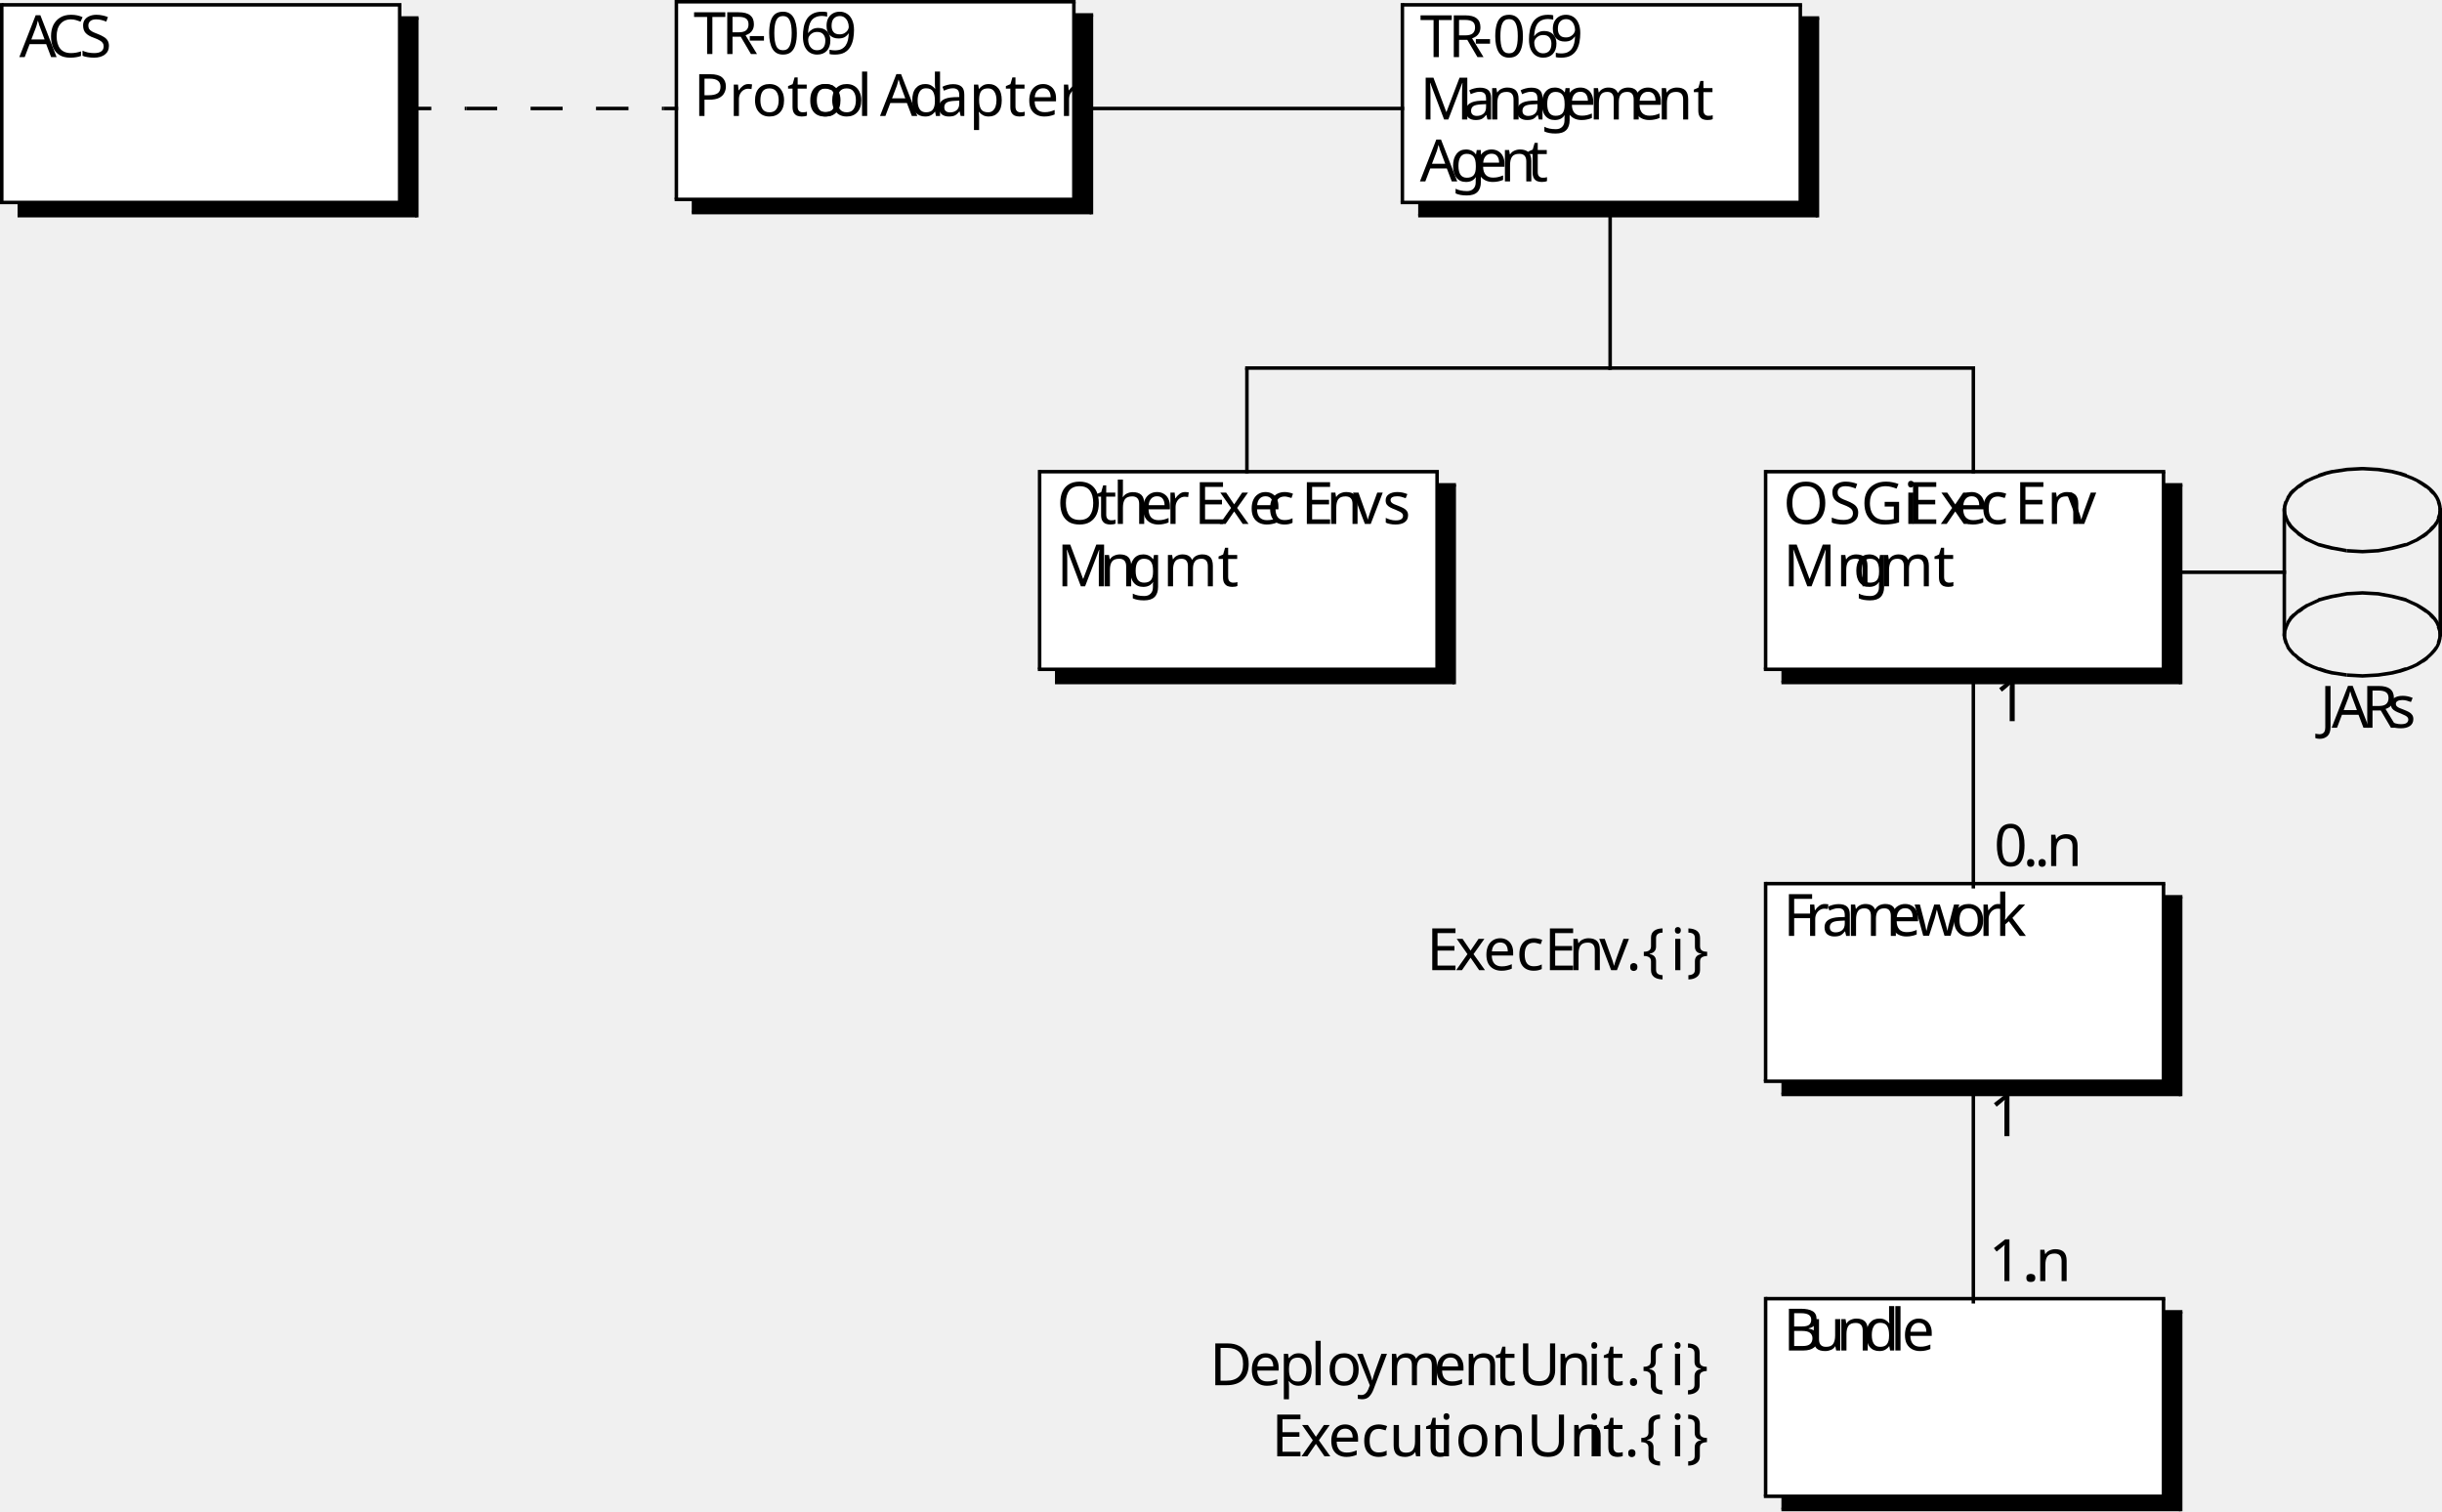
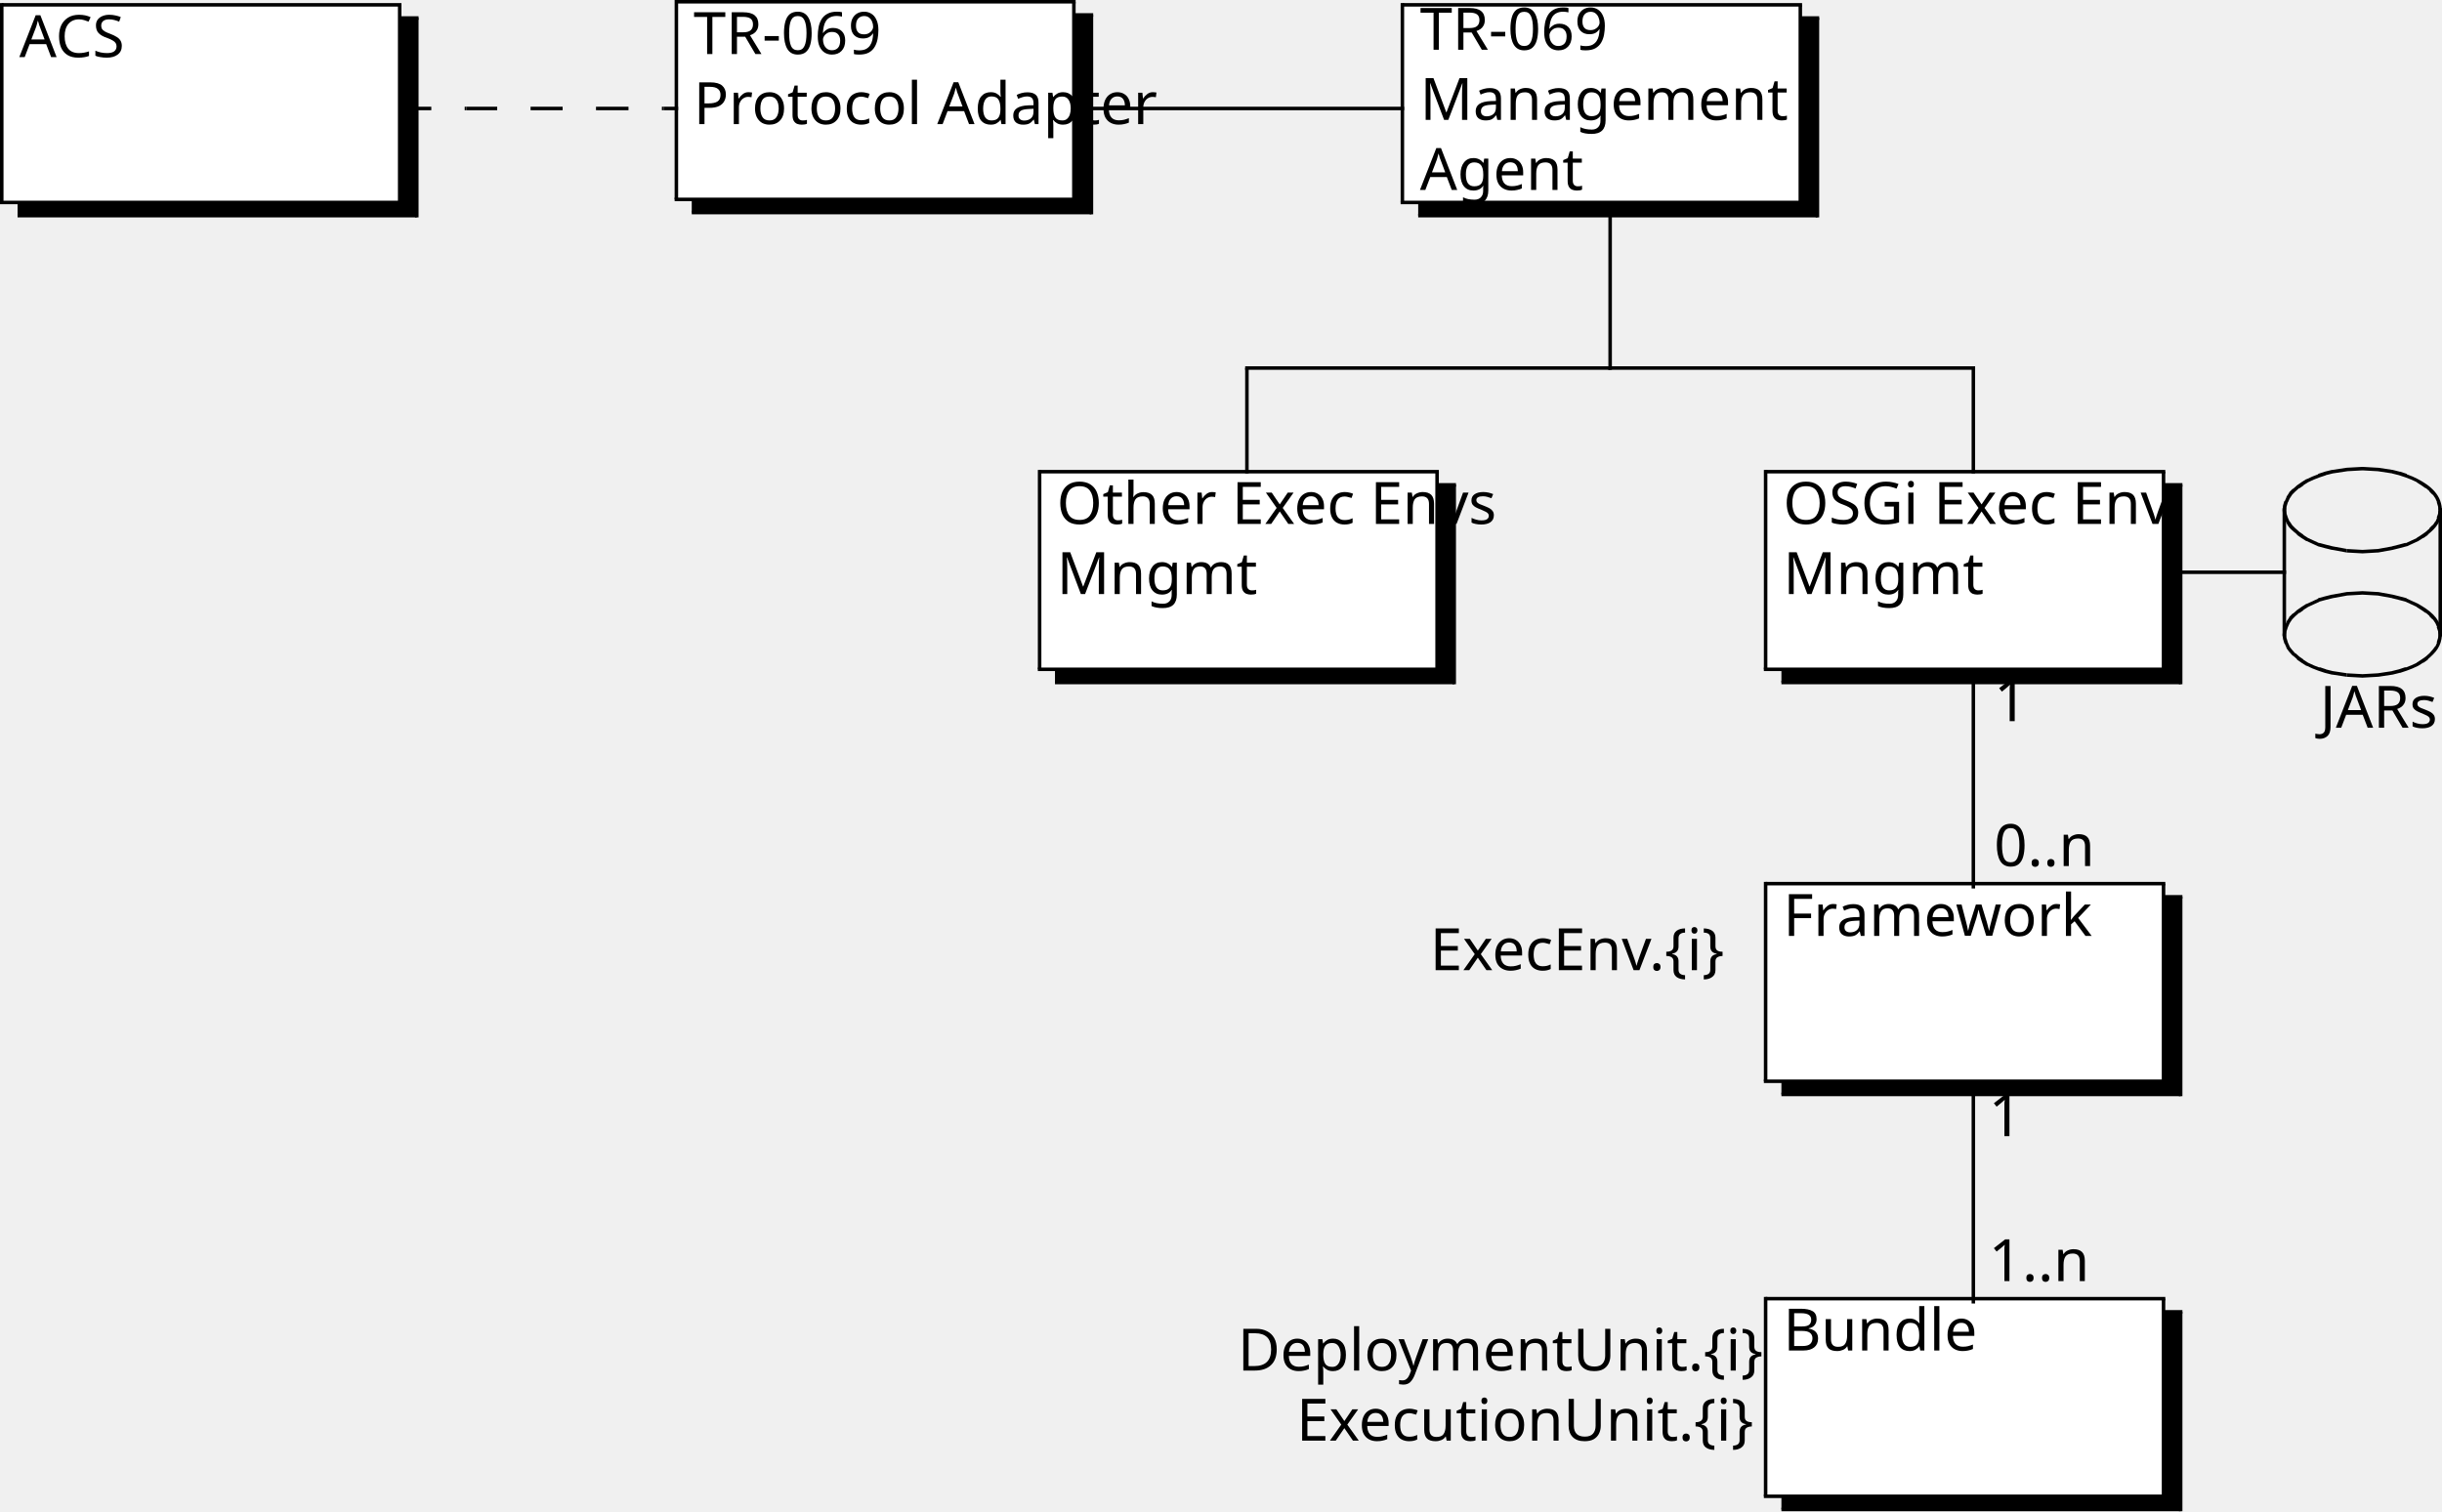
- <svg xmlns="http://www.w3.org/2000/svg" version="1.1" id="Layer_1" x="0px" y="0px" width="333.6px" height="206.46px" viewBox="0 0 333.6 206.46" style="enable-background:new 0 0 333.6 206.46;" xml:space="preserve">
+ <svg xmlns="http://www.w3.org/2000/svg" version="1.1" id="Layer_1" x="0px" y="0px" width="333.6px" height="206.46px" viewBox="0 0 333.6 206.46" enable-background="new 0 0 333.6 206.46" xml:space="preserve">
  <rect x="2.64" y="2.46" width="54.3" height="27" />
  <rect x="2.64" y="2.22" width="54.54" height="0.48" />
  <rect x="56.7" y="2.46" width="0.48" height="27.24" />
  <rect x="2.4" y="29.22" width="54.54" height="0.48" />
  <rect x="2.4" y="2.22" width="0.48" height="27.24" />
-   <rect x="0.24" y="0.66" style="fill:#FFFFFF;" width="54.36" height="27" />
+   <rect x="0.24" y="0.66" fill="#FFFFFF" width="54.36" height="27" />
  <rect x="0.24" y="0.42" width="54.6" height="0.48" />
  <rect x="54.36" y="0.66" width="0.48" height="27.24" />
  <rect y="27.42" width="54.6" height="0.48" />
  <rect y="0.42" width="0.48" height="27.24" />
-   <text transform="matrix(1 0 0 1 2.6396 7.8003)">
-     <tspan x="0" y="0" style="font-family:'ProductusBook'; font-size:7.98;">A</tspan>
-     <tspan x="3.846" y="0" style="font-family:'ProductusBook'; font-size:7.98;">C</tspan>
-     <tspan x="8.228" y="0" style="font-family:'ProductusBook'; font-size:7.98;">S</tspan>
-   </text>
+   <text transform="matrix(1 0 0 1 2.6396 7.8003)" font-family="'ProductusBook'" font-size="7.98">ACS</text>
  <rect x="94.74" y="2.04" width="54.36" height="27" />
  <rect x="94.74" y="1.8" width="54.6" height="0.479" />
  <rect x="148.86" y="2.04" width="0.48" height="27.24" />
  <rect x="94.5" y="28.8" width="54.6" height="0.479" />
  <rect x="94.5" y="1.8" width="0.48" height="27.24" />
-   <rect x="92.4" y="0.24" style="fill:#FFFFFF;" width="54.3" height="27" />
+   <rect x="92.4" y="0.24" fill="#FFFFFF" width="54.3" height="27" />
  <rect x="92.4" width="54.54" height="0.48" />
  <rect x="146.46" y="0.24" width="0.48" height="27.24" />
  <rect x="92.16" y="27" width="54.54" height="0.48" />
  <rect x="92.16" width="0.48" height="27.24" />
-   <text transform="matrix(1 0 0 1 94.7397 7.3799)">
-     <tspan x="0" y="0" style="font-family:'ProductusBook'; font-size:7.98;">T</tspan>
-     <tspan x="3.83" y="0" style="font-family:'ProductusBook'; font-size:7.98;">R</tspan>
-     <tspan x="7.374" y="0" style="font-family:'ProductusBook'; font-size:7.98;">-06</tspan>
-     <tspan x="17.771" y="0" style="font-family:'ProductusBook'; font-size:7.98;">9</tspan>
-   </text>
-   <text transform="matrix(1 0 0 1 94.7397 15.8403)">
-     <tspan x="0" y="0" style="font-family:'ProductusBook'; font-size:7.98;">Proto</tspan>
-     <tspan x="15.513" y="0" style="font-family:'ProductusBook'; font-size:7.98;">c</tspan>
-     <tspan x="18.513" y="0" style="font-family:'ProductusBook'; font-size:7.98;">o</tspan>
-     <tspan x="22.352" y="0" style="font-family:'ProductusBook'; font-size:7.98;">l</tspan>
-     <tspan x="23.916" y="0" style="font-family:'ProductusBook'; font-size:7.98;"> </tspan>
-     <tspan x="25.479" y="0" style="font-family:'ProductusBook'; font-size:7.98;">A</tspan>
-     <tspan x="29.446" y="0" style="font-family:'ProductusBook'; font-size:7.98;">d</tspan>
-     <tspan x="33.165" y="0" style="font-family:'ProductusBook'; font-size:7.98;">apter</tspan>
+   <text transform="matrix(1 0 0 1 94.7397 7.3794)" enable-background="new    ">
+     <tspan x="0" y="0" font-family="'ProductusBook'" font-size="7.98">TR-069</tspan>
+     <tspan x="0" y="9.576" font-family="'ProductusBook'" font-size="7.98">Protocol Adapter</tspan>
  </text>
  <polyline points="193.979,2.46 248.28,2.46 248.28,29.46 193.979,29.46 " />
-   <rect x="193.979" y="2.22" width="54.54" height="0.48" />
+   <rect x="193.979" y="2.22" width="54.539" height="0.48" />
  <rect x="248.04" y="2.46" width="0.479" height="27.24" />
  <rect x="193.74" y="29.22" width="54.54" height="0.48" />
  <rect x="193.74" y="2.22" width="0.479" height="27.24" />
-   <rect x="191.58" y="0.66" style="fill:#FFFFFF;" width="54.359" height="27" />
-   <rect x="191.58" y="0.42" width="54.6" height="0.48" />
+   <rect x="191.58" y="0.66" fill="#FFFFFF" width="54.358" height="27" />
+   <rect x="191.58" y="0.42" width="54.601" height="0.48" />
  <rect x="245.7" y="0.66" width="0.479" height="27.24" />
-   <rect x="191.34" y="27.42" width="54.6" height="0.48" />
+   <rect x="191.34" y="27.42" width="54.601" height="0.48" />
  <rect x="191.34" y="0.42" width="0.479" height="27.24" />
-   <text transform="matrix(1 0 0 1 193.9795 7.8003)">
-     <tspan x="0" y="0" style="font-family:'ProductusBook'; font-size:7.98;">T</tspan>
-     <tspan x="3.838" y="0" style="font-family:'ProductusBook'; font-size:7.98;">R</tspan>
-     <tspan x="7.325" y="0" style="font-family:'ProductusBook'; font-size:7.98;">-06</tspan>
-     <tspan x="17.747" y="0" style="font-family:'ProductusBook'; font-size:7.98;">9</tspan>
-     <tspan x="21.474" y="0" style="font-family:'ProductusBook'; font-size:7.98;"> </tspan>
-   </text>
-   <text transform="matrix(1 0 0 1 193.9795 16.3203)">
-     <tspan x="0" y="0" style="font-family:'ProductusBook'; font-size:7.98;">M</tspan>
-     <tspan x="5.889" y="0" style="font-family:'ProductusBook'; font-size:7.98;">a</tspan>
-     <tspan x="9.192" y="0" style="font-family:'ProductusBook'; font-size:7.98;">n</tspan>
-     <tspan x="12.911" y="0" style="font-family:'ProductusBook'; font-size:7.98;">a</tspan>
-     <tspan x="16.215" y="0" style="font-family:'ProductusBook'; font-size:7.98;">g</tspan>
-     <tspan x="19.583" y="0" style="font-family:'ProductusBook'; font-size:7.98;">e</tspan>
-     <tspan x="23.069" y="0" style="font-family:'ProductusBook'; font-size:7.98;">m</tspan>
-     <tspan x="28.823" y="0" style="font-family:'ProductusBook'; font-size:7.98;">e</tspan>
-     <tspan x="32.358" y="0" style="font-family:'ProductusBook'; font-size:7.98;">nt</tspan>
-   </text>
-   <text transform="matrix(1 0 0 1 193.9795 24.7808)">
-     <tspan x="0" y="0" style="font-family:'ProductusBook'; font-size:7.98;">A</tspan>
-     <tspan x="4.086" y="0" style="font-family:'ProductusBook'; font-size:7.98;">g</tspan>
-     <tspan x="7.453" y="0" style="font-family:'ProductusBook'; font-size:7.98;">e</tspan>
-     <tspan x="10.933" y="0" style="font-family:'ProductusBook'; font-size:7.98;">n</tspan>
-     <tspan x="14.651" y="0" style="font-family:'ProductusBook'; font-size:7.98;">t</tspan>
+   <text transform="matrix(1 0 0 1 193.9795 6.8003)" enable-background="new    ">
+     <tspan x="0" y="0" font-family="'ProductusBook'" font-size="7.98">TR-069</tspan>
+     <tspan x="0" y="9.576" font-family="'ProductusBook'" font-size="7.98">Management</tspan>
+     <tspan x="0" y="19.152" font-family="'ProductusBook'" font-size="7.98">Agent</tspan>
  </text>
  <rect x="144.36" y="66.24" width="54.3" height="27" />
  <rect x="144.36" y="66" width="54.54" height="0.48" />
  <rect x="198.42" y="66.24" width="0.479" height="27.24" />
  <rect x="144.12" y="93" width="54.541" height="0.48" />
  <rect x="144.12" y="66" width="0.48" height="27.24" />
-   <rect x="142.02" y="64.44" style="fill:#FFFFFF;" width="54.299" height="27" />
+   <rect x="142.02" y="64.44" fill="#FFFFFF" width="54.299" height="27" />
  <rect x="142.02" y="64.2" width="54.54" height="0.48" />
  <rect x="196.08" y="64.44" width="0.479" height="27.24" />
  <rect x="141.78" y="91.2" width="54.54" height="0.48" />
  <rect x="141.78" y="64.2" width="0.48" height="27.24" />
-   <text transform="matrix(1 0 0 1 144.3599 71.5801)">
-     <tspan x="0" y="0" style="font-family:'ProductusBook'; font-size:7.98;">O</tspan>
-     <tspan x="5.323" y="0" style="font-family:'ProductusBook'; font-size:7.98;">t</tspan>
-     <tspan x="7.668" y="0" style="font-family:'ProductusBook'; font-size:7.98;">h</tspan>
-     <tspan x="11.371" y="0" style="font-family:'ProductusBook'; font-size:7.98;">e</tspan>
-     <tspan x="14.859" y="0" style="font-family:'ProductusBook'; font-size:7.98;">r</tspan>
-     <tspan x="17.149" y="0" style="font-family:'ProductusBook'; font-size:7.98;"> </tspan>
-     <tspan x="18.76" y="0" style="font-family:'ProductusBook'; font-size:7.98;">E</tspan>
-     <tspan x="22.128" y="0" style="font-family:'ProductusBook'; font-size:7.98;">xe</tspan>
-     <tspan x="28.711" y="0" style="font-family:'ProductusBook'; font-size:7.98;">c</tspan>
-     <tspan x="31.776" y="0" style="font-family:'ProductusBook'; font-size:7.98;"> </tspan>
-     <tspan x="33.387" y="0" style="font-family:'ProductusBook'; font-size:7.98;">E</tspan>
-     <tspan x="36.811" y="0" style="font-family:'ProductusBook'; font-size:7.98;">n</tspan>
-     <tspan x="40.474" y="0" style="font-family:'ProductusBook'; font-size:7.98;">vs</tspan>
-     <tspan x="46.554" y="0" style="font-family:'ProductusBook'; font-size:7.98;"> </tspan>
+   <text transform="matrix(1 0 0 1 144.3599 71.5796)" enable-background="new    ">
+     <tspan x="0" y="0" font-family="'ProductusBook'" font-size="7.98">Other Exec Envs</tspan>
+     <tspan x="0" y="9.576" font-family="'ProductusBook'" font-size="7.98">Mngmt</tspan>
  </text>
-   <text transform="matrix(1 0 0 1 144.3599 80.1001)">
-     <tspan x="0" y="0" style="font-family:'ProductusBook'; font-size:7.98;">M</tspan>
-     <tspan x="5.889" y="0" style="font-family:'ProductusBook'; font-size:7.98;">n</tspan>
-     <tspan x="9.608" y="0" style="font-family:'ProductusBook'; font-size:7.98;">gmt</tspan>
-   </text>
-   <rect x="243.6" y="66.24" width="54.3" height="27" />
-   <rect x="243.6" y="66" width="54.54" height="0.48" />
+   <rect x="243.601" y="66.24" width="54.299" height="27" />
+   <rect x="243.601" y="66" width="54.539" height="0.48" />
  <rect x="297.66" y="66.24" width="0.479" height="27.24" />
-   <rect x="243.359" y="93" width="54.54" height="0.48" />
-   <rect x="243.359" y="66" width="0.48" height="27.24" />
-   <rect x="241.2" y="64.44" style="fill:#FFFFFF;" width="54.359" height="27" />
+   <rect x="243.358" y="93" width="54.541" height="0.48" />
+   <rect x="243.358" y="66" width="0.48" height="27.24" />
+   <rect x="241.2" y="64.44" fill="#FFFFFF" width="54.359" height="27" />
  <rect x="241.2" y="64.2" width="54.6" height="0.48" />
-   <rect x="295.319" y="64.44" width="0.48" height="27.24" />
+   <rect x="295.319" y="64.44" width="0.479" height="27.24" />
  <rect x="240.96" y="91.2" width="54.6" height="0.48" />
  <rect x="240.96" y="64.2" width="0.479" height="27.24" />
-   <text transform="matrix(1 0 0 1 243.5996 71.5801)">
-     <tspan x="0" y="0" style="font-family:'ProductusBook'; font-size:7.98;">OSGi</tspan>
-     <tspan x="15.393" y="0" style="font-family:'ProductusBook'; font-size:7.98;"> </tspan>
-     <tspan x="16.957" y="0" style="font-family:'ProductusBook'; font-size:7.98;">Ex</tspan>
-     <tspan x="23.421" y="0" style="font-family:'ProductusBook'; font-size:7.98;">e</tspan>
-     <tspan x="26.908" y="0" style="font-family:'ProductusBook'; font-size:7.98;">c</tspan>
-     <tspan x="30.028" y="0" style="font-family:'ProductusBook'; font-size:7.98;"> </tspan>
-     <tspan x="31.592" y="0" style="font-family:'ProductusBook'; font-size:7.98;">En</tspan>
-     <tspan x="38.702" y="0" style="font-family:'ProductusBook'; font-size:7.98;">v</tspan>
-     <tspan x="41.887" y="0" style="font-family:'ProductusBook'; font-size:7.98;"> </tspan>
-   </text>
-   <text transform="matrix(1 0 0 1 243.5996 80.1001)">
-     <tspan x="0" y="0" style="font-family:'ProductusBook'; font-size:7.98;">Mn</tspan>
-     <tspan x="9.552" y="0" style="font-family:'ProductusBook'; font-size:7.98;">g</tspan>
-     <tspan x="13.087" y="0" style="font-family:'ProductusBook'; font-size:7.98;">mt</tspan>
+   <text transform="matrix(1 0 0 1 243.5996 71.5796)" enable-background="new    ">
+     <tspan x="0" y="0" font-family="'ProductusBook'" font-size="7.98">OSGi Exec Env</tspan>
+     <tspan x="0" y="9.576" font-family="'ProductusBook'" font-size="7.98">Mngmt</tspan>
  </text>
  <rect x="219.72" y="28.8" width="0.48" height="21.72" />
-   <rect x="170.1" y="50.04" width="49.86" height="0.48" />
-   <rect x="170.1" y="50.28" width="0.48" height="14.4" />
+   <rect x="170.101" y="50.04" width="49.859" height="0.48" />
+   <rect x="170.101" y="50.28" width="0.479" height="14.4" />
  <rect x="219.72" y="50.04" width="50.1" height="0.48" />
  <rect x="269.34" y="50.28" width="0.479" height="14.4" />
  <rect x="56.7" y="14.58" width="0.24" height="0.48" />
  <rect x="56.94" y="14.58" width="1.98" height="0.48" />
  <rect x="63.48" y="14.58" width="0.24" height="0.48" />
  <rect x="63.72" y="14.58" width="4.2" height="0.48" />
  <rect x="72.48" y="14.58" width="0.24" height="0.48" />
  <rect x="72.72" y="14.58" width="4.14" height="0.48" />
  <rect x="81.42" y="14.58" width="0.24" height="0.48" />
  <rect x="81.66" y="14.58" width="4.2" height="0.48" />
  <rect x="90.42" y="14.58" width="0.24" height="0.48" />
  <rect x="90.66" y="14.58" width="1.98" height="0.48" />
  <rect x="148.86" y="14.58" width="0.24" height="0.48" />
-   <rect x="149.1" y="14.58" width="42.72" height="0.48" />
-   <rect x="243.6" y="122.52" width="54.3" height="27" />
-   <rect x="243.6" y="122.28" width="54.54" height="0.48" />
-   <rect x="297.66" y="122.52" width="0.479" height="27.24" />
-   <rect x="243.359" y="149.28" width="54.54" height="0.48" />
-   <rect x="243.359" y="122.28" width="0.48" height="27.24" />
-   <rect x="241.2" y="120.72" style="fill:#FFFFFF;" width="54.359" height="27" />
+   <rect x="149.1" y="14.58" width="42.719" height="0.48" />
+   <rect x="243.601" y="122.52" width="54.299" height="27" />
+   <rect x="243.601" y="122.281" width="54.539" height="0.479" />
+   <rect x="297.66" y="122.52" width="0.479" height="27.239" />
+   <rect x="243.358" y="149.281" width="54.541" height="0.479" />
+   <rect x="243.358" y="122.281" width="0.48" height="27.239" />
+   <rect x="241.2" y="120.72" fill="#FFFFFF" width="54.359" height="27" />
  <rect x="241.2" y="120.48" width="54.6" height="0.48" />
-   <rect x="295.319" y="120.72" width="0.48" height="27.24" />
+   <rect x="295.319" y="120.72" width="0.479" height="27.24" />
  <rect x="240.96" y="147.48" width="54.6" height="0.48" />
  <rect x="240.96" y="120.48" width="0.479" height="27.24" />
-   <text transform="matrix(1 0 0 1 243.5996 127.8599)">
-     <tspan x="0" y="0" style="font-family:'ProductusBook'; font-size:7.98;">F</tspan>
-     <tspan x="3" y="0" style="font-family:'ProductusBook'; font-size:7.98;">r</tspan>
-     <tspan x="5.274" y="0" style="font-family:'ProductusBook'; font-size:7.98;">a</tspan>
-     <tspan x="8.578" y="0" style="font-family:'ProductusBook'; font-size:7.98;">m</tspan>
-     <tspan x="14.332" y="0" style="font-family:'ProductusBook'; font-size:7.98;">e</tspan>
-     <tspan x="17.867" y="0" style="font-family:'ProductusBook'; font-size:7.98;">w</tspan>
-     <tspan x="22.91" y="0" style="font-family:'ProductusBook'; font-size:7.98;">o</tspan>
-     <tspan x="26.692" y="0" style="font-family:'ProductusBook'; font-size:7.98;">r</tspan>
-     <tspan x="28.967" y="0" style="font-family:'ProductusBook'; font-size:7.98;">k</tspan>
+   <text transform="matrix(1 0 0 1 243.5996 127.8599)" font-family="'ProductusBook'" font-size="7.98">Framework</text>
+   <rect x="269.34" y="92.58" width="0.479" height="0.24" />
+   <rect x="269.34" y="92.82" width="0.479" height="28.561" />
+   <rect x="243.601" y="179.22" width="54.299" height="27" />
+   <rect x="243.601" y="178.98" width="54.539" height="0.48" />
+   <rect x="297.66" y="179.22" width="0.479" height="27.24" />
+   <rect x="243.358" y="205.98" width="54.541" height="0.48" />
+   <rect x="243.358" y="178.98" width="0.48" height="27.24" />
+   <rect x="241.2" y="177.419" fill="#FFFFFF" width="54.359" height="27" />
+   <rect x="241.2" y="177.18" width="54.6" height="0.479" />
+   <rect x="295.319" y="177.419" width="0.479" height="27.24" />
+   <rect x="240.96" y="204.18" width="54.6" height="0.479" />
+   <rect x="240.96" y="177.18" width="0.479" height="27.239" />
+   <text transform="matrix(1 0 0 1 243.5996 184.4995)" font-family="'ProductusBook'" font-size="7.98">Bundle</text>
+   <rect x="269.34" y="149.281" width="0.479" height="0.239" />
+   <rect x="269.34" y="149.52" width="0.479" height="28.56" />
+   <text transform="matrix(1 0 0 1 195.3389 132.5396)" font-family="'ProductusSemibold'" font-size="7.98">ExecEnv.{i}</text>
+   <text transform="matrix(1 0 0 1 169.0693 187.2397)" enable-background="new    ">
+     <tspan x="0" y="0" font-family="'ProductusSemibold'" font-size="7.98">DeploymentUnit.{i}</tspan>
+     <tspan x="8.036" y="9.576" font-family="'ProductusSemibold'" font-size="7.98">ExecutionUnit.{i}</tspan>
  </text>
-   <rect x="269.34" y="92.58" width="0.479" height="0.24" />
-   <rect x="269.34" y="92.82" width="0.479" height="28.56" />
-   <rect x="243.6" y="179.22" width="54.3" height="27" />
-   <rect x="243.6" y="178.98" width="54.54" height="0.48" />
-   <rect x="297.66" y="179.22" width="0.479" height="27.24" />
-   <rect x="243.359" y="205.98" width="54.54" height="0.48" />
-   <rect x="243.359" y="178.98" width="0.48" height="27.24" />
-   <rect x="241.2" y="177.42" style="fill:#FFFFFF;" width="54.359" height="27" />
-   <rect x="241.2" y="177.18" width="54.6" height="0.48" />
-   <rect x="295.319" y="177.42" width="0.48" height="27.24" />
-   <rect x="240.96" y="204.18" width="54.6" height="0.48" />
-   <rect x="240.96" y="177.18" width="0.479" height="27.24" />
-   <text transform="matrix(1 0 0 1 243.5996 184.5)">
-     <tspan x="0" y="0" style="font-family:'ProductusBook'; font-size:7.98;">B</tspan>
-     <tspan x="3.551" y="0" style="font-family:'ProductusBook'; font-size:7.98;">u</tspan>
-     <tspan x="7.27" y="0" style="font-family:'ProductusBook'; font-size:7.98;">n</tspan>
-     <tspan x="10.933" y="0" style="font-family:'ProductusBook'; font-size:7.98;">d</tspan>
-     <tspan x="14.651" y="0" style="font-family:'ProductusBook'; font-size:7.98;">l</tspan>
-     <tspan x="16.199" y="0" style="font-family:'ProductusBook'; font-size:7.98;">e</tspan>
-   </text>
-   <rect x="269.34" y="149.28" width="0.479" height="0.24" />
-   <rect x="269.34" y="149.52" width="0.479" height="28.56" />
-   <text transform="matrix(1 0 0 1 194.8799 132.54)">
-     <tspan x="0" y="0" style="font-family:'ProductusSemibold'; font-size:7.98;">E</tspan>
-     <tspan x="3.902" y="0" style="font-family:'ProductusSemibold'; font-size:7.98;">x</tspan>
-     <tspan x="7.74" y="0" style="font-family:'ProductusSemibold'; font-size:7.98;">ecE</tspan>
-     <tspan x="19.391" y="0" style="font-family:'ProductusSemibold'; font-size:7.98;">n</tspan>
-     <tspan x="23.588" y="0" style="font-family:'ProductusSemibold'; font-size:7.98;">v</tspan>
-     <tspan x="27.243" y="0" style="font-family:'ProductusSemibold'; font-size:7.98;">.</tspan>
-     <tspan x="29.462" y="0" style="font-family:'ProductusSemibold'; font-size:7.98;">{</tspan>
-     <tspan x="33.3" y="0" style="font-family:'ProductusSemibold'; font-size:7.98;">i</tspan>
-     <tspan x="35.519" y="0" style="font-family:'ProductusSemibold'; font-size:7.98;">}</tspan>
-   </text>
-   <text transform="matrix(1 0 0 1 165.2393 189.2402)">
-     <tspan x="0" y="0" style="font-family:'ProductusSemibold'; font-size:7.98;">D</tspan>
-     <tspan x="5.339" y="0" style="font-family:'ProductusSemibold'; font-size:7.98;">e</tspan>
-     <tspan x="9.472" y="0" style="font-family:'ProductusSemibold'; font-size:7.98;">p</tspan>
-     <tspan x="13.806" y="0" style="font-family:'ProductusSemibold'; font-size:7.98;">l</tspan>
-     <tspan x="15.96" y="0" style="font-family:'ProductusSemibold'; font-size:7.98;">o</tspan>
-     <tspan x="20.157" y="0" style="font-family:'ProductusSemibold'; font-size:7.98;">y</tspan>
-     <tspan x="24.234" y="0" style="font-family:'ProductusSemibold'; font-size:7.98;">m</tspan>
-     <tspan x="30.595" y="0" style="font-family:'ProductusSemibold'; font-size:7.98;">e</tspan>
-     <tspan x="34.729" y="0" style="font-family:'ProductusSemibold'; font-size:7.98;">n</tspan>
-     <tspan x="38.981" y="0" style="font-family:'ProductusSemibold'; font-size:7.98;">t</tspan>
-     <tspan x="42.102" y="0" style="font-family:'ProductusSemibold'; font-size:7.98;">U</tspan>
-     <tspan x="47.272" y="0" style="font-family:'ProductusSemibold'; font-size:7.98;">n</tspan>
-     <tspan x="51.526" y="0" style="font-family:'ProductusSemibold'; font-size:7.98;">i</tspan>
-     <tspan x="53.729" y="0" style="font-family:'ProductusSemibold'; font-size:7.98;">t</tspan>
-     <tspan x="56.849" y="0" style="font-family:'ProductusSemibold'; font-size:7.98;">.</tspan>
-     <tspan x="59.066" y="0" style="font-family:'ProductusSemibold'; font-size:7.98;">{</tspan>
-     <tspan x="62.905" y="0" style="font-family:'ProductusSemibold'; font-size:7.98;">i</tspan>
-     <tspan x="65.107" y="0" style="font-family:'ProductusSemibold'; font-size:7.98;">}</tspan>
-   </text>
-   <text transform="matrix(1 0 0 1 173.6992 198.96)">
-     <tspan x="0" y="0" style="font-family:'ProductusSemibold'; font-size:7.98;">E</tspan>
-     <tspan x="3.958" y="0" style="font-family:'ProductusSemibold'; font-size:7.98;">x</tspan>
-     <tspan x="7.732" y="0" style="font-family:'ProductusSemibold'; font-size:7.98;">ecut</tspan>
-     <tspan x="22.87" y="0" style="font-family:'ProductusSemibold'; font-size:7.98;">i</tspan>
-     <tspan x="25.089" y="0" style="font-family:'ProductusSemibold'; font-size:7.98;">onUn</tspan>
-     <tspan x="43.059" y="0" style="font-family:'ProductusSemibold'; font-size:7.98;">i</tspan>
-     <tspan x="45.277" y="0" style="font-family:'ProductusSemibold'; font-size:7.98;">t.{</tspan>
-     <tspan x="54.454" y="0" style="font-family:'ProductusSemibold'; font-size:7.98;">i</tspan>
-     <tspan x="56.673" y="0" style="font-family:'ProductusSemibold'; font-size:7.98;">}</tspan>
-   </text>
-   <path d="M333.12,69.72l-0.061-0.54l-0.18-0.6l0.06,0.06L332.7,68.1l-0.36-0.54v0.06l-0.48-0.48h0.061l-0.54-0.48v0.06l-0.6-0.42  l-0.66-0.42h0.06l-0.78-0.36l-0.779-0.3l-0.9-0.3l-0.96-0.24h0.06l-1.979-0.3l-2.1-0.12l-2.16,0.12h0.06l-1.979,0.3l-0.96,0.24h0.06  l-0.9,0.3l-0.779,0.3l-0.78,0.36l-0.66,0.42h0.061l-0.601,0.42v-0.06l-0.54,0.48l-0.479,0.48l0.06-0.06l-0.359,0.54l-0.24,0.54  v-0.06l-0.181,0.6l-0.06,0.54v-0.06l0.06,0.6V70.2l0.181,0.54l0.24,0.54v-0.06l0.359,0.54l-0.06-0.06l0.479,0.48l0.54,0.48  l0.601,0.42h-0.061l0.66,0.42l1.56,0.72l-0.06-0.06l0.9,0.24l0.96,0.24L320.64,75h-0.06v0.48l-1.98-0.36h-0.06l-0.96-0.24l-0.9-0.24  l-1.56-0.72h-0.061l-0.66-0.42l-0.6-0.42v-0.06c-0.607-0.529-1.07-0.804-1.44-1.56l-0.239-0.54h-0.061l-0.18-0.54  c-0.076-1.008-0.085-0.361,0-1.32l0.18-0.6h0.061l0.239-0.54v-0.06l0.36-0.54v-0.06l0.48-0.48h0.06l0.54-0.48l0.6-0.42l0.66-0.42  h0.061l0.779-0.36l0.78-0.3v-0.06l0.9-0.3l0.96-0.24h0.06l1.98-0.3l2.16-0.12l2.1,0.12h0.06l1.98,0.3l0.96,0.24h0.06l0.9,0.3v0.06  l0.78,0.3c1.73,0.786,3.646,1.978,3.96,4.02l0.06,0.54" />
-   <path d="M320.58,75l2.16,0.12l2.1-0.12l1.979-0.36h-0.06l0.96-0.24l0.9-0.24v0.06l1.56-0.72h-0.06l0.66-0.42l0.6-0.42l0.54-0.48  h-0.061l0.48-0.48v0.06l0.36-0.54v0.06l0.239-0.54h-0.06l0.18-0.54v0.06l0.061-0.6v0.06l0.479-0.06v0.06  c-0.028,1.447-0.826,2.442-1.92,3.3v0.06l-0.6,0.42h-0.061l-0.66,0.42l-1.56,0.72h-0.06l-0.9,0.24l-0.96,0.24l-1.98,0.36h-0.06  l-2.1,0.12l-2.16-0.12" />
-   <path d="M333.12,86.76l-0.061-0.6v0.06l-0.18-0.54h0.06l-0.239-0.54l-0.36-0.54v0.06l-0.48-0.48h0.061l-0.54-0.48v0.06l-0.6-0.42  l-0.66-0.42h0.06l-1.56-0.72l-0.9-0.24l-0.96-0.24h0.06l-1.979-0.36l-2.1-0.12l-2.16,0.12h0.06l-1.979,0.36l-0.96,0.24l-0.9,0.24  h0.06l-1.56,0.72l-0.66,0.42h0.061l-0.601,0.42V83.7l-0.54,0.48l-0.479,0.48l0.06-0.06l-0.359,0.54l-0.24,0.54l-0.181,0.54v-0.06  l-0.06,0.6V86.7l0.06,0.54v-0.06l0.181,0.6l0.24,0.54l-0.061-0.06l0.36,0.48l0.479,0.54v-0.06l0.54,0.48l0.601,0.42h-0.061  l0.66,0.42l0.78,0.36l0.779,0.3v-0.06l0.9,0.3h-0.06l0.96,0.24l1.979,0.3h-0.06v0.48l-1.98-0.3h-0.06l-0.96-0.24l-0.9-0.3l-0.78-0.3  l-0.779-0.36h-0.061l-0.66-0.42l-0.6-0.42v-0.06l-0.54-0.48h-0.06l-0.48-0.54l-0.36-0.48V88.5l-0.239-0.54l-0.061-0.06l-0.18-0.6  l-0.061-0.54V86.7l0.061-0.6v-0.06l0.18-0.54h0.061l0.239-0.54V84.9l0.36-0.54V84.3l0.48-0.48h0.06l0.54-0.48l0.6-0.42l0.66-0.42  h0.061l1.56-0.72v-0.06l0.9-0.24l0.96-0.24h0.06l1.98-0.36l2.16-0.12l2.1,0.12h0.06l1.98,0.36l0.96,0.24l0.9,0.24l0.06,0.06  l1.56,0.72c1.518,0.887,2.752,1.742,3.181,3.54v0.06l0.06,0.6" />
-   <path d="M320.58,91.98l2.16,0.12l2.1-0.12l1.979-0.3h-0.06l0.96-0.24l0.9-0.3v0.06l0.779-0.3l0.78-0.36h-0.06l0.66-0.42l0.6-0.42  l0.54-0.48l-0.061,0.06l0.48-0.54l0.36-0.48v0.06l0.239-0.54h-0.06l0.18-0.6v0.06l0.061-0.54v0.06l0.479-0.06v0.06  c-0.105,1.532-0.774,2.309-1.92,3.3v0.06l-0.6,0.42h-0.061l-0.66,0.42l-0.779,0.36l-0.78,0.3l-0.9,0.3h-0.06l-0.96,0.24l-1.98,0.3  h-0.06l-2.1,0.12l-2.16-0.12" />
-   <rect x="311.819" y="69.42" width="0.48" height="0.24" />
-   <rect x="311.819" y="69.66" width="0.48" height="17.28" />
+   <path d="M333.12,69.72l-0.062-0.54l-0.18-0.6l0.061,0.06L332.7,68.1l-0.36-0.54v0.06l-0.479-0.48h0.061l-0.54-0.48v0.06l-0.6-0.42  l-0.66-0.42h0.06l-0.779-0.36l-0.779-0.3l-0.9-0.3l-0.96-0.24h0.061l-1.979-0.3l-2.1-0.12l-2.16,0.12h0.06l-1.979,0.3l-0.96,0.24  h0.06l-0.899,0.3l-0.779,0.3l-0.78,0.36l-0.66,0.42h0.062l-0.601,0.42v-0.06l-0.54,0.48l-0.479,0.48l0.061-0.06l-0.359,0.54  l-0.24,0.54v-0.06l-0.181,0.6l-0.061,0.54v-0.06l0.061,0.6V70.2l0.181,0.54l0.24,0.54V71.22l0.359,0.54l-0.061-0.06l0.479,0.48  l0.54,0.48l0.601,0.42h-0.062l0.66,0.42l1.561,0.72l-0.061-0.06l0.9,0.24l0.96,0.24L320.64,75h-0.06v0.48l-1.98-0.36h-0.06  l-0.96-0.24l-0.9-0.24l-1.56-0.72h-0.062l-0.659-0.42l-0.601-0.42v-0.06c-0.606-0.529-1.07-0.804-1.439-1.56l-0.239-0.54h-0.062  l-0.18-0.54c-0.076-1.008-0.085-0.361,0-1.32l0.18-0.6h0.062l0.239-0.54v-0.06l0.359-0.54v-0.06l0.48-0.479h0.06l0.54-0.48  l0.601-0.42l0.659-0.42h0.062l0.779-0.36l0.779-0.3v-0.06l0.9-0.3l0.96-0.24h0.06l1.98-0.3l2.16-0.12l2.1,0.12h0.061l1.979,0.3  l0.96,0.24h0.061l0.899,0.3v0.06l0.78,0.3c1.729,0.786,3.646,1.978,3.96,4.02l0.06,0.54" />
+   <path d="M320.58,75l2.16,0.12l2.1-0.12l1.979-0.36h-0.061l0.96-0.24l0.9-0.24v0.06l1.56-0.72h-0.06l0.66-0.42l0.6-0.42l0.54-0.48  h-0.061l0.479-0.48v0.06l0.36-0.54v0.06l0.239-0.54h-0.061l0.18-0.54v0.06l0.062-0.6v0.06l0.479-0.06v0.06  c-0.027,1.447-0.825,2.442-1.92,3.3v0.06l-0.6,0.42h-0.062l-0.659,0.42l-1.561,0.72h-0.06l-0.9,0.24l-0.96,0.24l-1.979,0.36h-0.061  l-2.1,0.12l-2.16-0.12" />
+   <path d="M333.12,86.76l-0.062-0.6v0.06l-0.18-0.54h0.061l-0.239-0.54l-0.36-0.54v0.06l-0.479-0.48h0.061l-0.54-0.48v0.06l-0.6-0.42  l-0.66-0.42h0.06l-1.56-0.72l-0.9-0.24l-0.96-0.24h0.061l-1.979-0.36l-2.1-0.12l-2.16,0.12h0.06l-1.979,0.36l-0.96,0.24l-0.9,0.24  h0.061l-1.561,0.72l-0.66,0.42h0.062l-0.602,0.42V83.7l-0.54,0.48l-0.479,0.48l0.06-0.06l-0.358,0.54l-0.24,0.54l-0.181,0.54v-0.06  l-0.061,0.6V86.7l0.061,0.54v-0.06l0.181,0.6l0.24,0.54l-0.062-0.06l0.36,0.48l0.479,0.54v-0.06l0.54,0.48l0.602,0.42h-0.062  l0.66,0.42l0.78,0.36l0.779,0.3v-0.06l0.899,0.3h-0.06l0.96,0.24l1.979,0.3h-0.06v0.48l-1.98-0.3h-0.06l-0.96-0.24l-0.9-0.3  l-0.779-0.3l-0.779-0.36h-0.062l-0.659-0.42l-0.601-0.42v-0.06l-0.54-0.48h-0.06l-0.48-0.54l-0.359-0.48V88.5l-0.239-0.54  l-0.062-0.06l-0.18-0.6l-0.061-0.54V86.7l0.061-0.6v-0.06l0.18-0.54h0.062l0.239-0.54V84.9l0.359-0.54V84.3l0.48-0.48h0.06  l0.54-0.48l0.601-0.42l0.659-0.42h0.062l1.56-0.72V81.72l0.9-0.24l0.96-0.24h0.06l1.98-0.36l2.16-0.12l2.1,0.12h0.061l1.979,0.36  l0.96,0.24l0.9,0.24l0.06,0.061l1.561,0.72c1.518,0.887,2.752,1.742,3.181,3.54v0.06l0.06,0.6" />
+   <path d="M320.58,91.98l2.16,0.12l2.1-0.12l1.979-0.3h-0.061l0.96-0.24l0.9-0.3v0.06l0.779-0.3l0.779-0.36h-0.06l0.66-0.42l0.6-0.42  l0.54-0.48l-0.061,0.06l0.479-0.54l0.36-0.48v0.06l0.238-0.54h-0.06l0.18-0.6v0.06l0.062-0.54v0.06l0.479-0.06v0.06  c-0.104,1.532-0.773,2.309-1.92,3.3v0.06l-0.6,0.42h-0.062l-0.659,0.42l-0.779,0.36l-0.78,0.3l-0.899,0.3h-0.061l-0.96,0.24  l-1.979,0.3h-0.061l-2.1,0.12l-2.16-0.12" />
+   <rect x="311.819" y="69.42" width="0.479" height="0.24" />
+   <rect x="311.819" y="69.66" width="0.479" height="17.28" />
  <rect x="333.12" y="69.42" width="0.479" height="0.24" />
  <rect x="333.12" y="69.66" width="0.479" height="17.28" />
  <rect x="297.66" y="77.94" width="0.239" height="0.48" />
-   <rect x="297.899" y="77.94" width="14.4" height="0.48" />
-   <text transform="matrix(1 0 0 1 316.9199 99.4199)">
-     <tspan x="0" y="0" style="font-family:'ProductusBook'; font-size:7.98;">J</tspan>
-     <tspan x="1.604" y="0" style="font-family:'ProductusBook'; font-size:7.98;">A</tspan>
-     <tspan x="5.689" y="0" style="font-family:'ProductusBook'; font-size:7.98;">R</tspan>
-     <tspan x="9.297" y="0" style="font-family:'ProductusBook'; font-size:7.98;">s</tspan>
-   </text>
-   <text transform="matrix(1 0 0 1 272.4004 98.52)" style="font-family:'ProductusBook'; font-size:7.98;">1</text>
-   <text transform="matrix(1 0 0 1 272.4004 118.3198)">
-     <tspan x="0" y="0" style="font-family:'ProductusBook'; font-size:7.98;">0</tspan>
-     <tspan x="3.942" y="0" style="font-family:'ProductusBook'; font-size:7.98;">.</tspan>
-     <tspan x="5.506" y="0" style="font-family:'ProductusBook'; font-size:7.98;">.</tspan>
-     <tspan x="7.134" y="0" style="font-family:'ProductusBook'; font-size:7.98;">n</tspan>
-   </text>
-   <text transform="matrix(1 0 0 1 271.6807 175.02)">
-     <tspan x="0" y="0" style="font-family:'ProductusBook'; font-size:7.98;">1.</tspan>
-     <tspan x="4.796" y="0" style="font-family:'ProductusBook'; font-size:7.98;">.</tspan>
-     <tspan x="6.36" y="0" style="font-family:'ProductusBook'; font-size:7.98;">n</tspan>
-   </text>
-   <text transform="matrix(1 0 0 1 271.6807 155.2202)" style="font-family:'ProductusBook'; font-size:7.98;">1</text>
+   <rect x="297.899" y="77.94" width="14.399" height="0.48" />
+   <text transform="matrix(1 0 0 1 316.9199 99.4194)" font-family="'ProductusBook'" font-size="7.98">JARs</text>
+   <text transform="matrix(1 0 0 1 272.4004 98.519)" font-family="'ProductusBook'" font-size="7.98">1</text>
+   <text transform="matrix(1 0 0 1 272.4004 118.3198)" font-family="'ProductusBook'" font-size="7.98">0..n</text>
+   <text transform="matrix(1 0 0 1 271.6807 175.019)" font-family="'ProductusBook'" font-size="7.98">1..n</text>
+   <text transform="matrix(1 0 0 1 271.6807 155.2202)" font-family="'ProductusBook'" font-size="7.98">1</text>
</svg>
